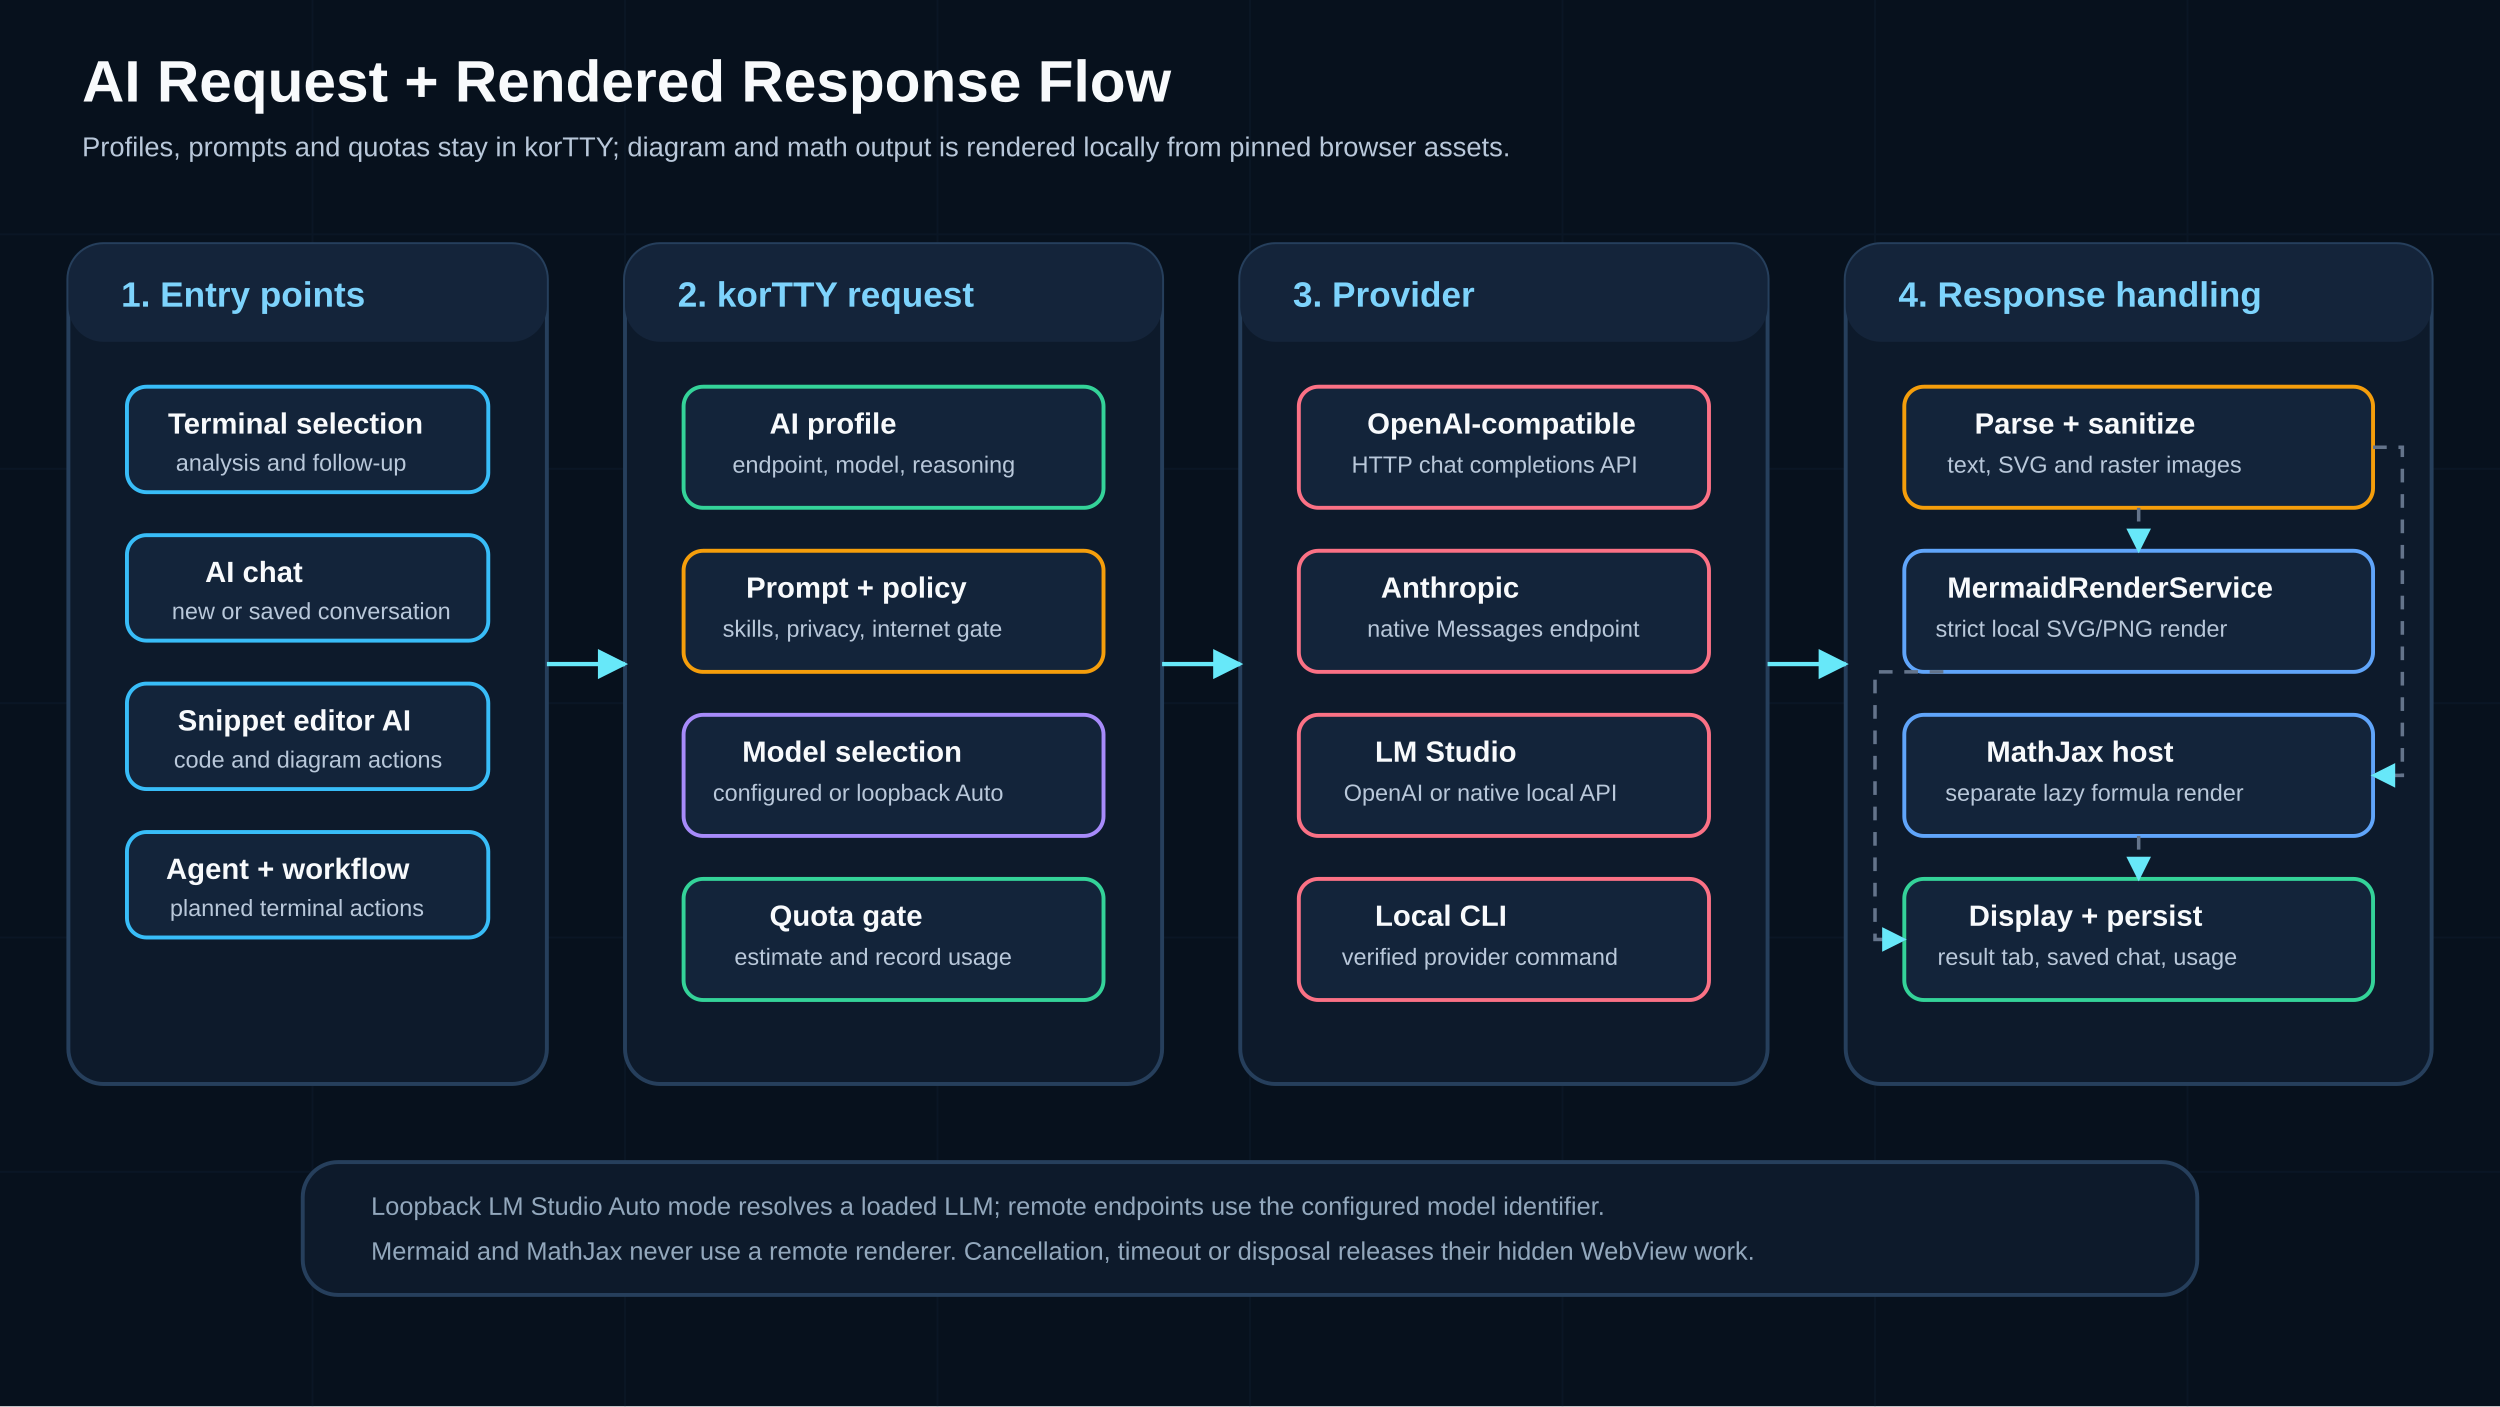
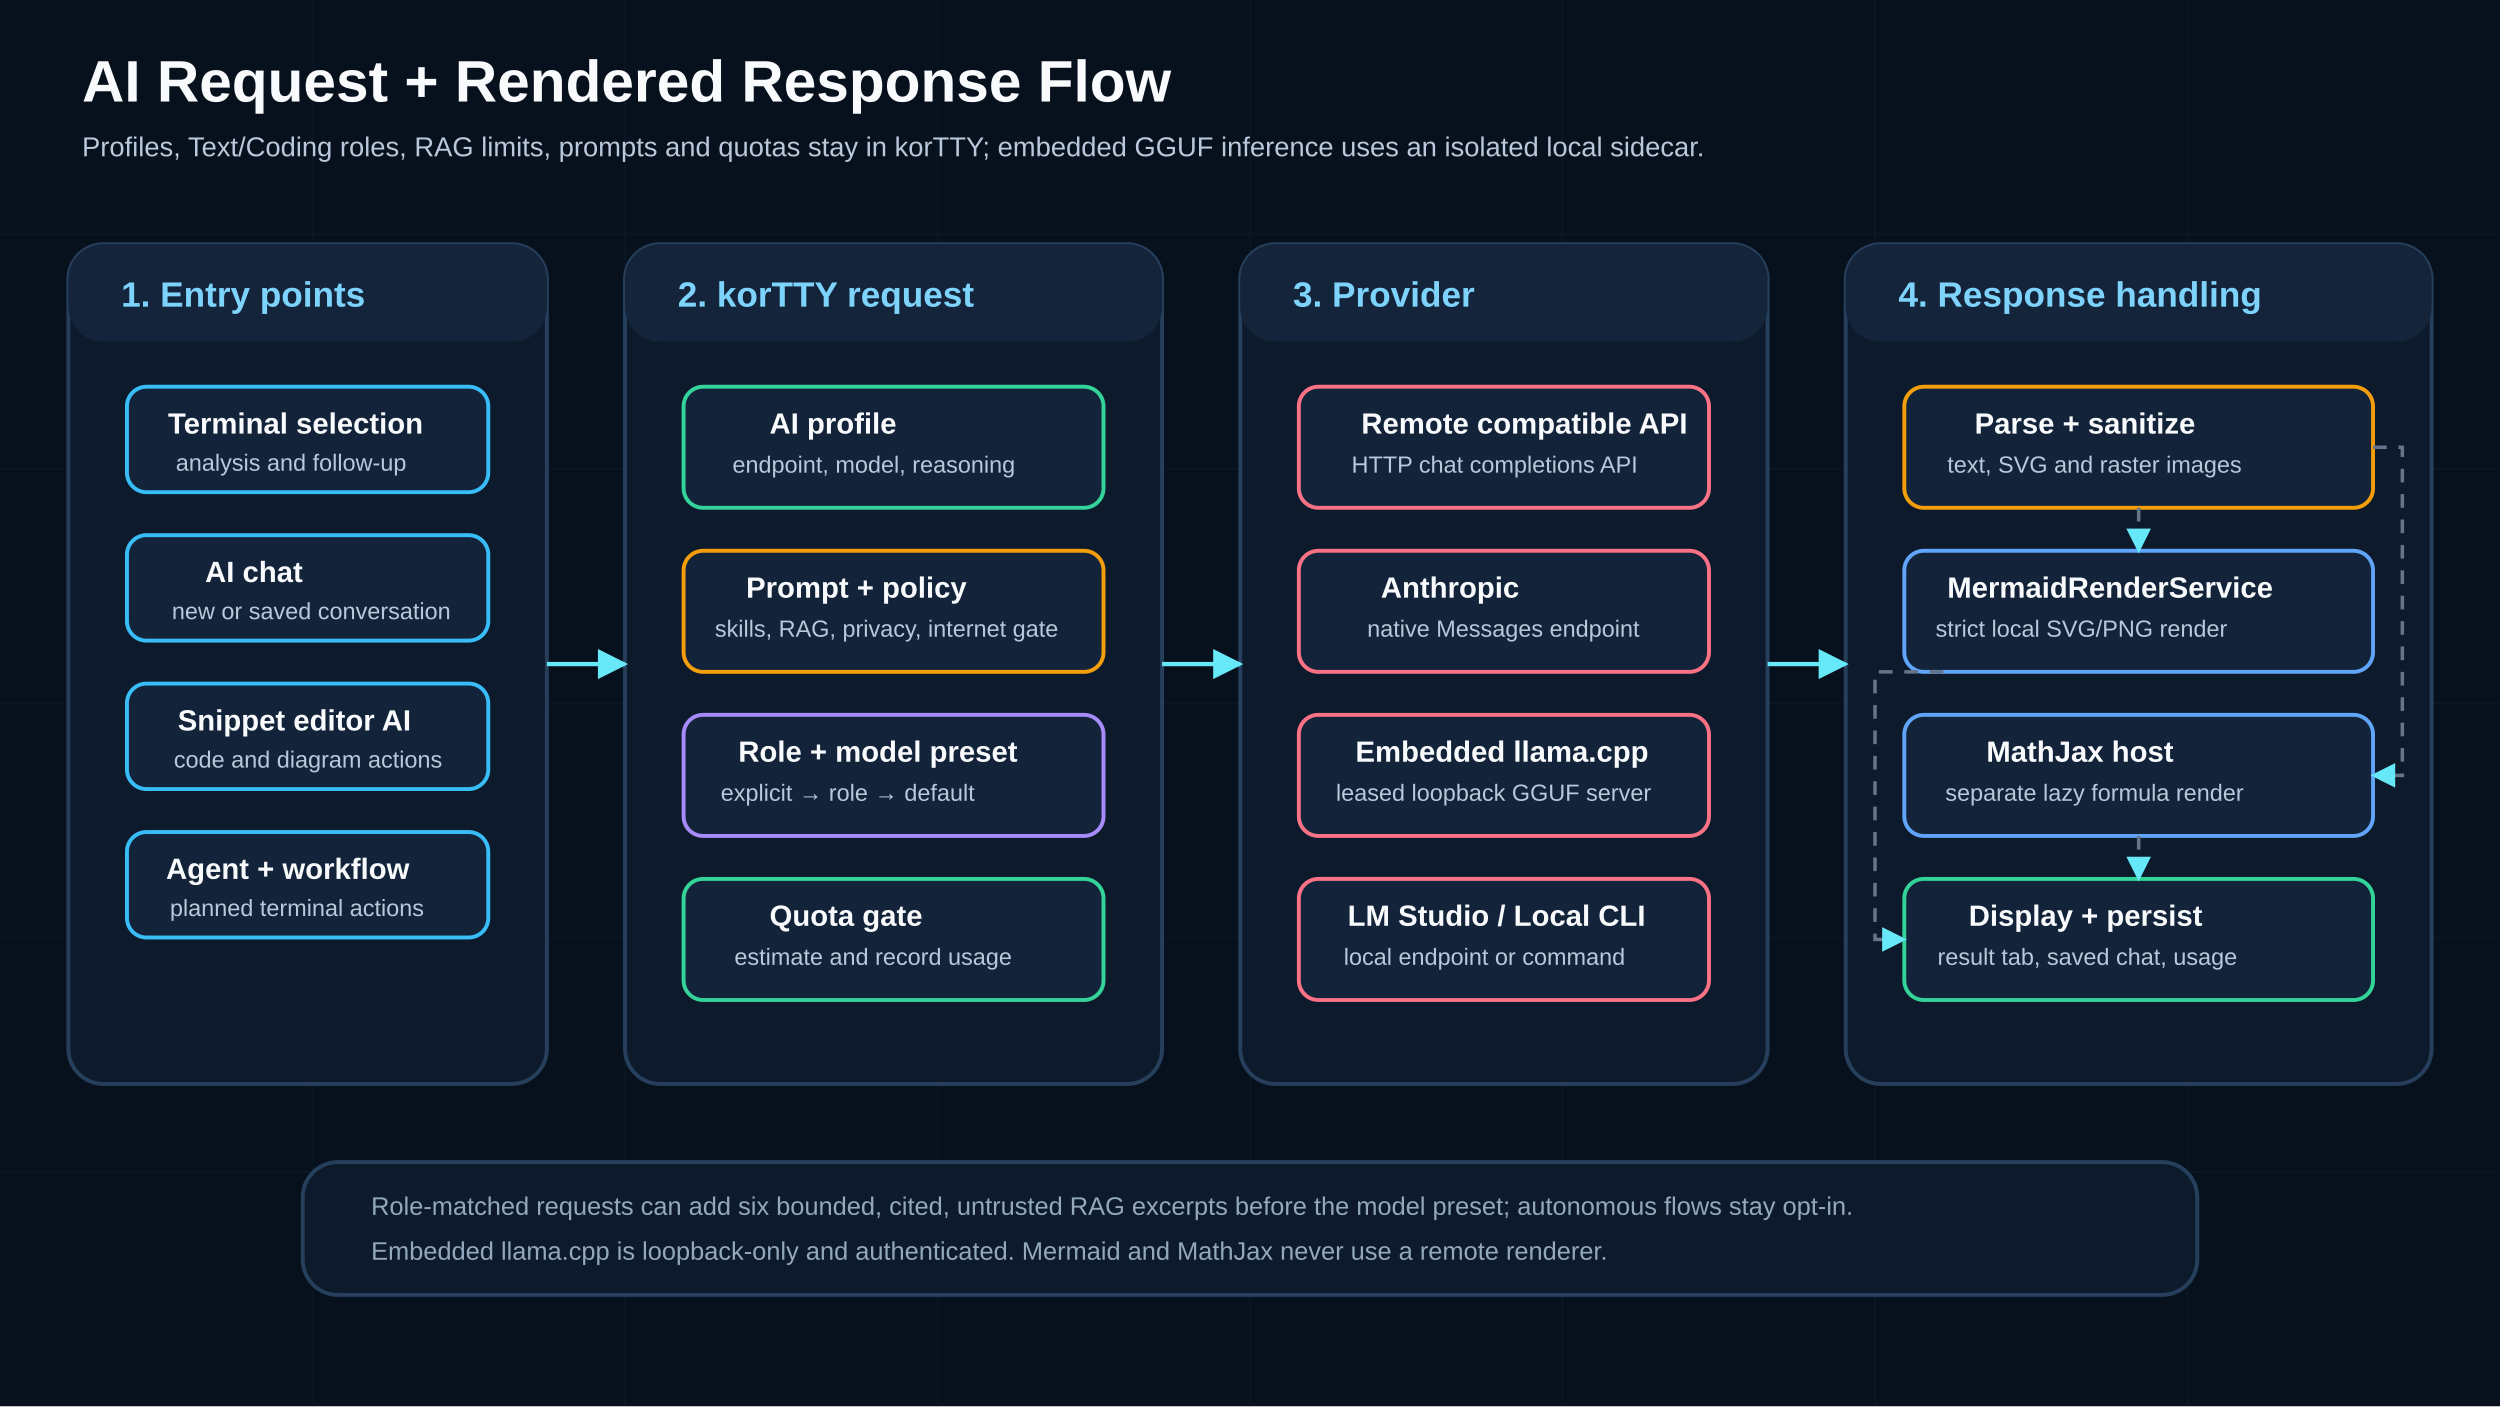
<svg xmlns="http://www.w3.org/2000/svg" viewBox="0 0 1280 720" role="img" aria-labelledby="title desc">
  <defs>
    <marker id="arrow" viewBox="0 0 10 10" refX="9" refY="5" markerWidth="7" markerHeight="7" orient="auto-start-reverse">
      <path d="M 0 0 L 10 5 L 0 10 z" fill="#67e8f9" />
    </marker>
    <style>
      text{font-family:Arial,Helvetica,sans-serif;fill:#e6f3ff;font-size:16px}
      .bg{fill:#07111d}
      .grid{stroke:#14243a;stroke-width:1}
      .panel{fill:#0d1a2b;stroke:#263f5c;stroke-width:2;rx:18}
      .header{fill:#14243a;rx:18}
      .box{fill:#13243a;stroke:#38bdf8;stroke-width:2;rx:10}
      .ai{stroke:#a78bfa}
      .store{stroke:#34d399}
      .secure{stroke:#f59e0b}
      .external{stroke:#fb7185}
      .render{stroke:#60a5fa}
      .title{font-size:30px;font-weight:700;fill:#f8fafc}
      .subtitle{font-size:14px;fill:#b9c8da}
      .panelTitle{font-size:18px;font-weight:700;fill:#7dd3fc}
      .label{font-size:15px;font-weight:700;fill:#f8fafc}
      .detail{font-size:12px;fill:#b9c8da}
      .note{font-size:13px;fill:#93a8bd}
      .line{stroke:#67e8f9;stroke-width:2.2;fill:none;marker-end:url(#arrow)}
      .dash{stroke:#64748b;stroke-width:1.8;stroke-dasharray:7 6;fill:none;marker-end:url(#arrow)}
    </style>
  </defs>
  <rect class="bg" width="1280" height="720" />
  <path class="grid" d="M 0 120 H 1280 M 0 240 H 1280 M 0 360 H 1280 M 0 480 H 1280 M 0 600 H 1280 M 160 0 V 720 M 320 0 V 720 M 480 0 V 720 M 640 0 V 720 M 800 0 V 720 M 960 0 V 720 M 1120 0 V 720" opacity="0.25" />
  <text class="title" x="42" y="52">AI Request + Rendered Response Flow</text>
-   <text class="subtitle" x="42" y="80">Profiles, prompts and quotas stay in korTTY; diagram and math output is rendered locally from pinned browser assets.</text>
+   <text class="subtitle" x="42" y="80">Profiles, Text/Coding roles, RAG limits, prompts and quotas stay in korTTY; embedded GGUF inference uses an isolated local sidecar.</text>
  <rect class="panel" x="35" y="125" width="245" height="430" />
  <rect class="header" x="35" y="125" width="245" height="50" />
  <text class="panelTitle" x="62" y="157">1. Entry points</text>
  <rect class="box" x="65" y="198" width="185" height="54" />
  <text class="label" x="86" y="222">Terminal selection</text>
  <text class="detail" x="90" y="241">analysis and follow-up</text>
  <rect class="box" x="65" y="274" width="185" height="54" />
  <text class="label" x="105" y="298">AI chat</text>
  <text class="detail" x="88" y="317">new or saved conversation</text>
  <rect class="box" x="65" y="350" width="185" height="54" />
  <text class="label" x="91" y="374">Snippet editor AI</text>
  <text class="detail" x="89" y="393">code and diagram actions</text>
  <rect class="box" x="65" y="426" width="185" height="54" />
  <text class="label" x="85" y="450">Agent + workflow</text>
  <text class="detail" x="87" y="469">planned terminal actions</text>
  <rect class="panel" x="320" y="125" width="275" height="430" />
  <rect class="header" x="320" y="125" width="275" height="50" />
  <text class="panelTitle" x="347" y="157">2. korTTY request</text>
  <rect class="box store" x="350" y="198" width="215" height="62" />
  <text class="label" x="394" y="222">AI profile</text>
  <text class="detail" x="375" y="242">endpoint, model, reasoning</text>
  <rect class="box secure" x="350" y="282" width="215" height="62" />
  <text class="label" x="382" y="306">Prompt + policy</text>
-   <text class="detail" x="370" y="326">skills, privacy, internet gate</text>
+   <text class="detail" x="366" y="326">skills, RAG, privacy, internet gate</text>
  <rect class="box ai" x="350" y="366" width="215" height="62" />
-   <text class="label" x="380" y="390">Model selection</text>
-   <text class="detail" x="365" y="410">configured or loopback Auto</text>
+   <text class="label" x="378" y="390">Role + model preset</text>
+   <text class="detail" x="369" y="410">explicit → role → default</text>
  <rect class="box store" x="350" y="450" width="215" height="62" />
  <text class="label" x="394" y="474">Quota gate</text>
  <text class="detail" x="376" y="494">estimate and record usage</text>
  <rect class="panel" x="635" y="125" width="270" height="430" />
  <rect class="header" x="635" y="125" width="270" height="50" />
  <text class="panelTitle" x="662" y="157">3. Provider</text>
  <rect class="box external" x="665" y="198" width="210" height="62" />
-   <text class="label" x="700" y="222">OpenAI-compatible</text>
+   <text class="label" x="697" y="222">Remote compatible API</text>
  <text class="detail" x="692" y="242">HTTP chat completions API</text>
  <rect class="box external" x="665" y="282" width="210" height="62" />
  <text class="label" x="707" y="306">Anthropic</text>
  <text class="detail" x="700" y="326">native Messages endpoint</text>
  <rect class="box external" x="665" y="366" width="210" height="62" />
-   <text class="label" x="704" y="390">LM Studio</text>
-   <text class="detail" x="688" y="410">OpenAI or native local API</text>
+   <text class="label" x="694" y="390">Embedded llama.cpp</text>
+   <text class="detail" x="684" y="410">leased loopback GGUF server</text>
  <rect class="box external" x="665" y="450" width="210" height="62" />
-   <text class="label" x="704" y="474">Local CLI</text>
-   <text class="detail" x="687" y="494">verified provider command</text>
+   <text class="label" x="690" y="474">LM Studio / Local CLI</text>
+   <text class="detail" x="688" y="494">local endpoint or command</text>
  <rect class="panel" x="945" y="125" width="300" height="430" />
  <rect class="header" x="945" y="125" width="300" height="50" />
  <text class="panelTitle" x="972" y="157">4. Response handling</text>
  <rect class="box secure" x="975" y="198" width="240" height="62" />
  <text class="label" x="1011" y="222">Parse + sanitize</text>
  <text class="detail" x="997" y="242">text, SVG and raster images</text>
  <rect class="box render" x="975" y="282" width="240" height="62" />
  <text class="label" x="997" y="306">MermaidRenderService</text>
  <text class="detail" x="991" y="326">strict local SVG/PNG render</text>
  <rect class="box render" x="975" y="366" width="240" height="62" />
  <text class="label" x="1017" y="390">MathJax host</text>
  <text class="detail" x="996" y="410">separate lazy formula render</text>
  <rect class="box store" x="975" y="450" width="240" height="62" />
  <text class="label" x="1008" y="474">Display + persist</text>
  <text class="detail" x="992" y="494">result tab, saved chat, usage</text>
  <path class="line" d="M 280 340 H 320" />
  <path class="line" d="M 595 340 H 635" />
  <path class="line" d="M 905 340 H 945" />
  <path class="dash" d="M 1095 260 V 282" />
  <path class="dash" d="M 1215 229 H 1230 V 397 H 1215" />
  <path class="dash" d="M 995 344 H 960 V 481 H 975" />
  <path class="dash" d="M 1095 428 V 450" />
  <rect class="panel" x="155" y="595" width="970" height="68" />
-   <text class="note" x="190" y="622">Loopback LM Studio Auto mode resolves a loaded LLM; remote endpoints use the configured model identifier.</text>
-   <text class="note" x="190" y="645">Mermaid and MathJax never use a remote renderer. Cancellation, timeout or disposal releases their hidden WebView work.</text>
+   <text class="note" x="190" y="622">Role-matched requests can add six bounded, cited, untrusted RAG excerpts before the model preset; autonomous flows stay opt-in.</text>
+   <text class="note" x="190" y="645">Embedded llama.cpp is loopback-only and authenticated. Mermaid and MathJax never use a remote renderer.</text>
</svg>
